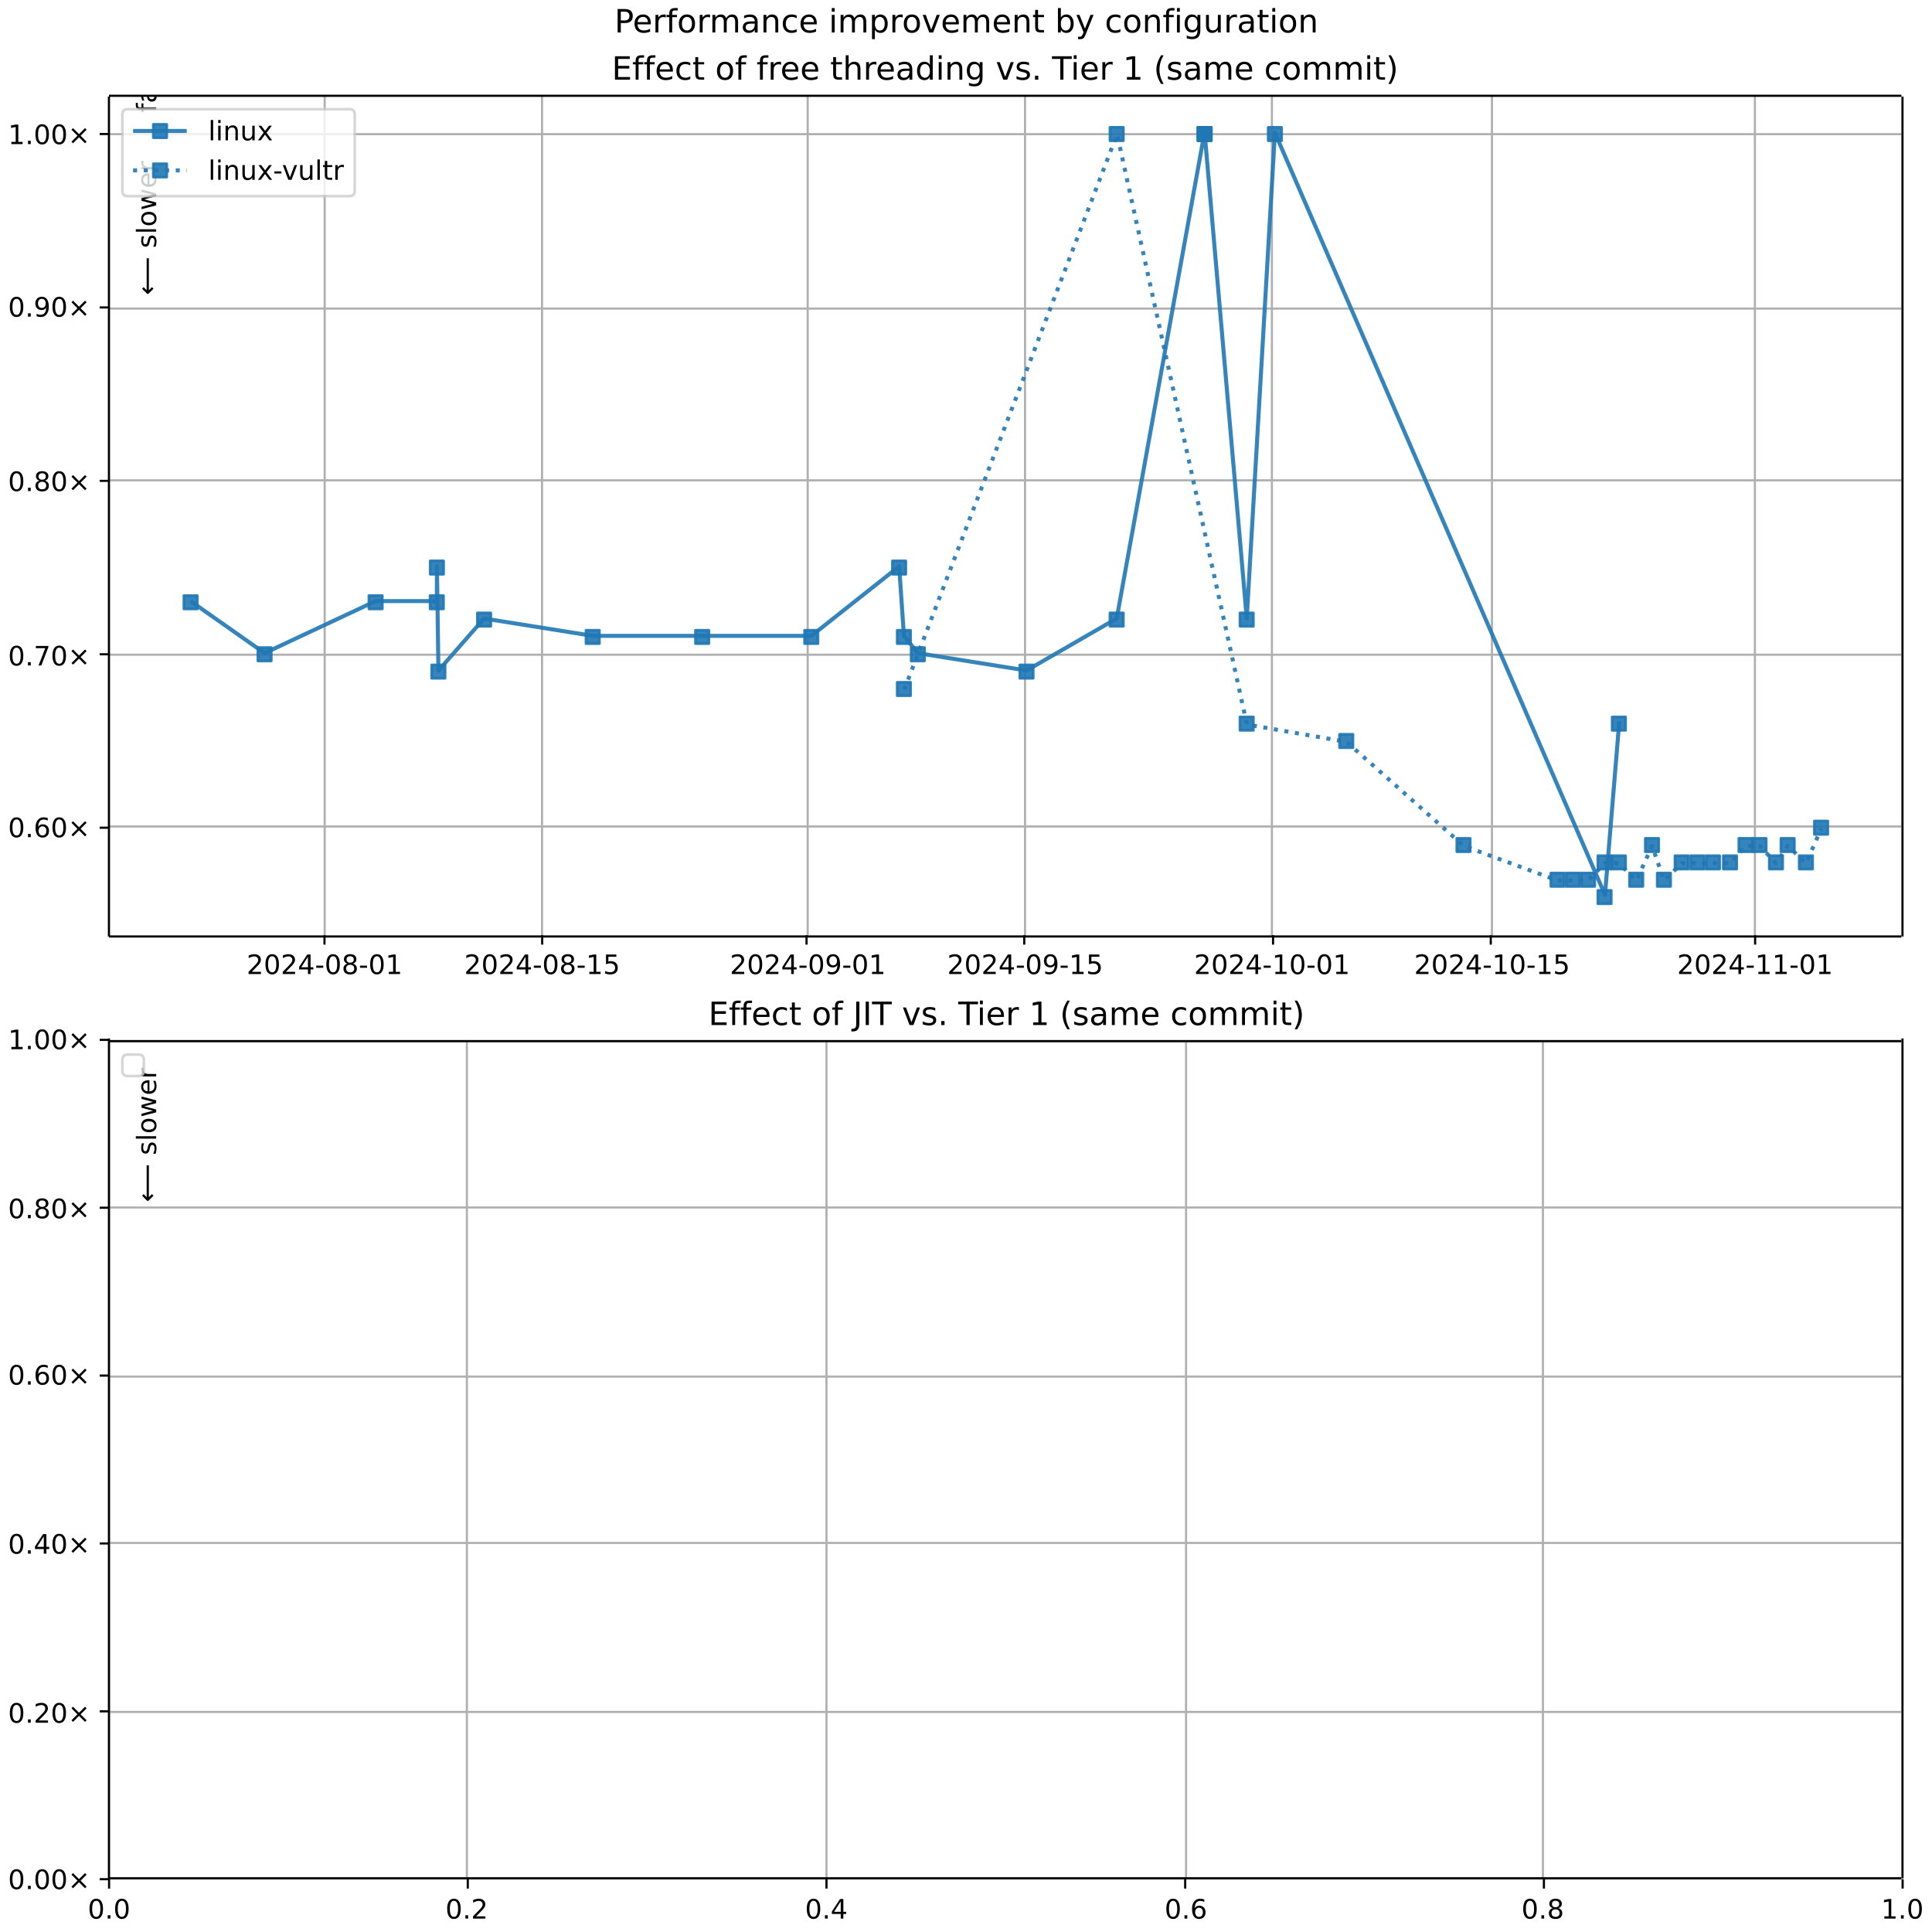
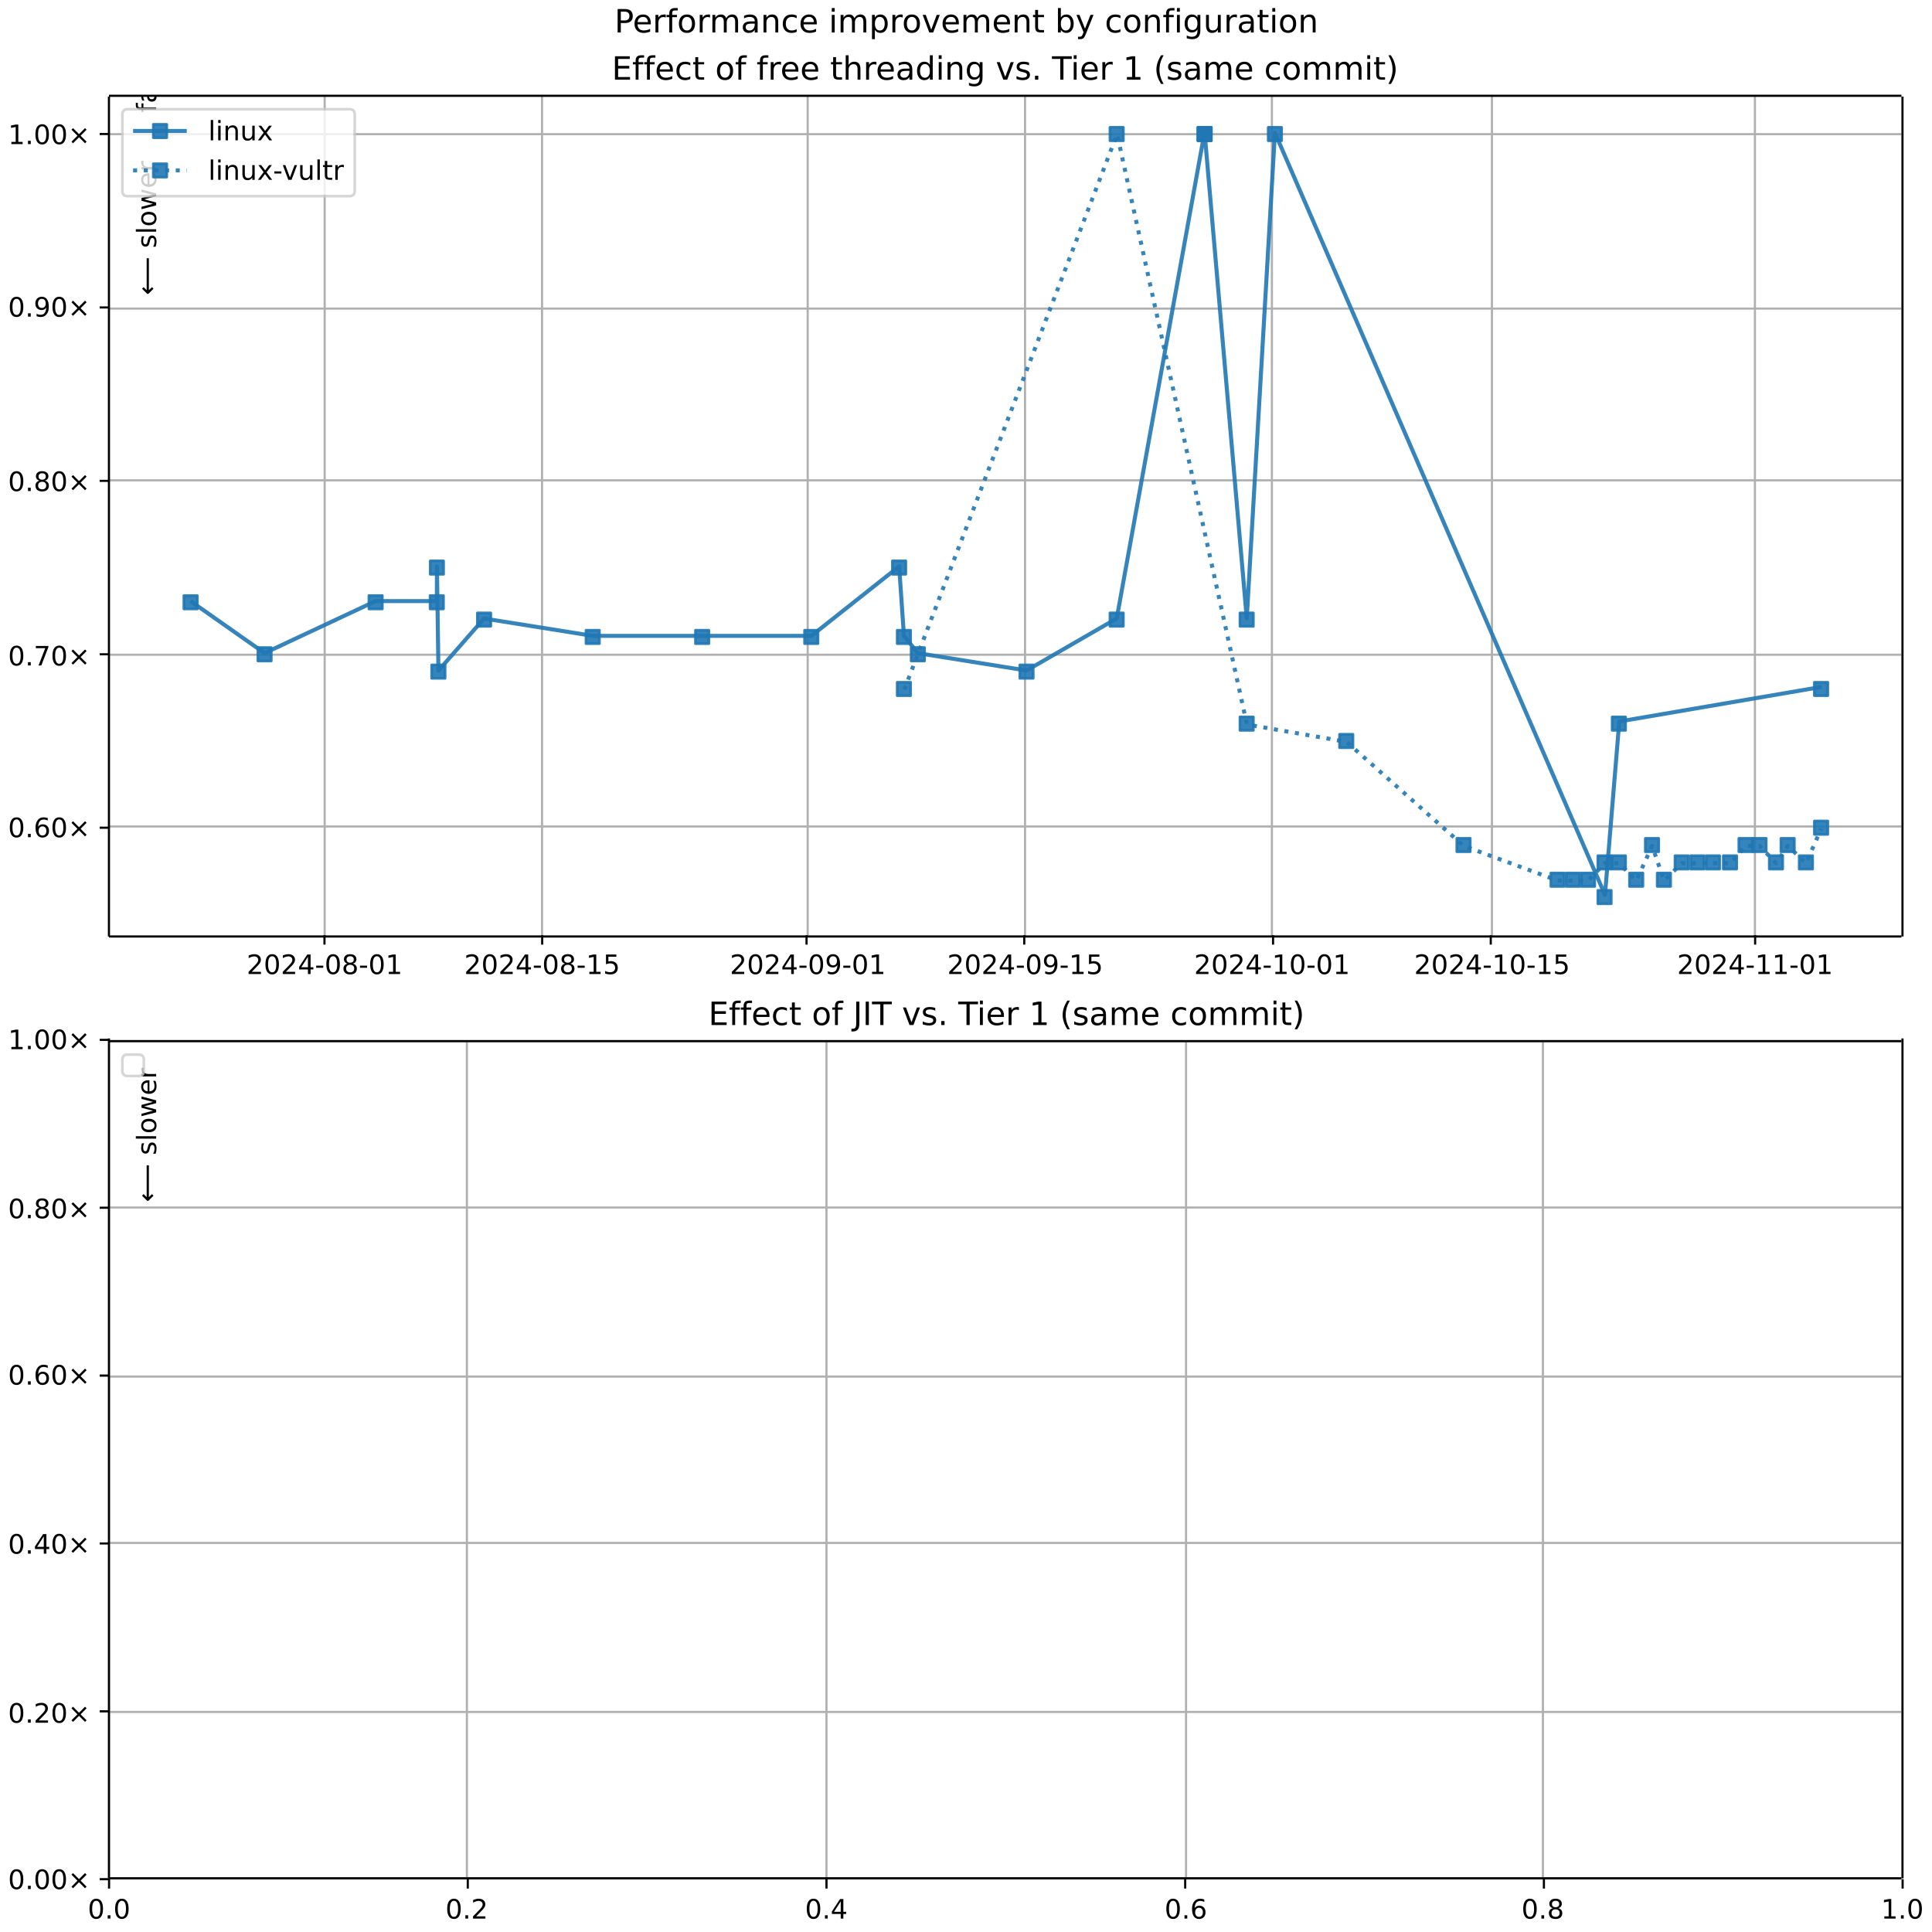
<svg xmlns="http://www.w3.org/2000/svg" xmlns:xlink="http://www.w3.org/1999/xlink" width="720pt" height="720pt" version="1.1" viewBox="0 0 720 720">
  <defs>
    <style type="text/css">*{stroke-linejoin: round; stroke-linecap: butt}</style>
  </defs>
  <path d="m0 720h720v-720h-720z" fill="#fff" />
  <path d="m40.6 349h668v-313h-668z" fill="#fff" />
  <path d="m121 349v-313" clip-path="url(#d)" fill="none" stroke="#b0b0b0" stroke-linecap="square" stroke-width=".8" />
  <defs>
    <path id="j" d="m0 0v3.5" stroke="#000" stroke-width=".8" />
  </defs>
  <use x="120.923" y="348.529" stroke="#000000" stroke-width=".8" xlink:href="#j" />
  <g transform="translate(91.9 363) scale(.1 -.1)">
    <defs>
      <path id="f" transform="scale(.0156)" d="m1228 531h2203v-531h-2962v531q359 372 979 998 621 627 780 809 303 340 423 576 121 236 121 464 0 372-261 606-261 235-680 235-297 0-627-103-329-103-704-313v638q381 153 712 231 332 78 607 78 725 0 1156-363 431-362 431-968 0-288-108-546-107-257-392-607-78-91-497-524-418-433-1181-1211z" />
-       <path id="a" transform="scale(.0156)" d="m2034 4250q-487 0-733-480-245-479-245-1442 0-959 245-1439 246-480 733-480 491 0 736 480 246 480 246 1439 0 963-246 1442-245 480-736 480zm0 500q785 0 1199-621 414-620 414-1801 0-1178-414-1799-414-620-1199-620-784 0-1198 620-414 621-414 1799 0 1181 414 1801 414 621 1198 621z" />
+       <path id="b" transform="scale(.0156)" d="m2034 4250q-487 0-733-480-245-479-245-1442 0-959 245-1439 246-480 733-480 491 0 736 480 246 480 246 1439 0 963-246 1442-245 480-736 480zm0 500q785 0 1199-621 414-620 414-1801 0-1178-414-1799-414-620-1199-620-784 0-1198 620-414 621-414 1799 0 1181 414 1801 414 621 1198 621z" />
      <path id="s" transform="scale(.0156)" d="m2419 4116-1594-2491h1594v2491zm-166 550h794v-3041h666v-525h-666v-1100h-628v1100h-2106v609l1940 2957z" />
      <path id="h" transform="scale(.0156)" d="m313 2009h1684v-512h-1684v512z" />
      <path id="y" transform="scale(.0156)" d="m2034 2216q-450 0-708-241-257-241-257-662 0-422 257-663 258-241 708-241t709 242q260 243 260 662 0 421-258 662-257 241-711 241zm-631 268q-406 100-633 378-226 279-226 679 0 559 398 884 399 325 1092 325 697 0 1094-325t397-884q0-400-227-679-226-278-629-378 456-106 710-416 255-309 255-755 0-679-414-1042-414-362-1186-362-771 0-1186 362-414 363-414 1042 0 446 256 755 257 310 713 416zm-231 997q0-362 226-565 227-203 636-203 407 0 636 203 230 203 230 565 0 363-230 566-229 203-636 203-409 0-636-203-226-203-226-566z" />
      <path id="g" transform="scale(.0156)" d="m794 531h1031v3560l-1122-225v575l1116 225h631v-4135h1031v-531h-2687v531z" />
    </defs>
    <use xlink:href="#f" />
-     <use x="63.623" xlink:href="#a" />
-     <use x="127.246" xlink:href="#f" />
-     <use x="190.869" xlink:href="#s" />
-     <use x="254.492" xlink:href="#h" />
-     <use x="290.576" xlink:href="#a" />
+     <use x="63.623" xlink:href="#b" />
+     <use x="127.246" xlink:href="#f" />
+     <use x="190.869" xlink:href="#s" />
+     <use x="254.492" xlink:href="#h" />
+     <use x="290.576" xlink:href="#b" />
    <use x="354.199" xlink:href="#y" />
    <use x="417.822" xlink:href="#h" />
-     <use x="453.906" xlink:href="#a" />
+     <use x="453.906" xlink:href="#b" />
    <use x="517.529" xlink:href="#g" />
  </g>
  <path d="m202 349v-313" clip-path="url(#d)" fill="none" stroke="#b0b0b0" stroke-linecap="square" stroke-width=".8" />
  <use x="202.056" y="348.529" stroke="#000000" stroke-width=".8" xlink:href="#j" />
  <g transform="translate(173 363) scale(.1 -.1)">
    <defs>
      <path id="ae" transform="scale(.0156)" d="m691 4666h2478v-532h-1900v-1143q137 47 274 70 138 23 276 23 781 0 1237-428 457-428 457-1159 0-753-469-1171-469-417-1322-417-294 0-599 50-304 50-629 150v635q281-153 581-228t634-75q541 0 856 284 316 284 316 772 0 487-316 771-315 285-856 285-253 0-505-56-251-56-513-175v2344z" />
    </defs>
    <use xlink:href="#f" />
-     <use x="63.623" xlink:href="#a" />
-     <use x="127.246" xlink:href="#f" />
-     <use x="190.869" xlink:href="#s" />
-     <use x="254.492" xlink:href="#h" />
-     <use x="290.576" xlink:href="#a" />
+     <use x="63.623" xlink:href="#b" />
+     <use x="127.246" xlink:href="#f" />
+     <use x="190.869" xlink:href="#s" />
+     <use x="254.492" xlink:href="#h" />
+     <use x="290.576" xlink:href="#b" />
    <use x="354.199" xlink:href="#y" />
    <use x="417.822" xlink:href="#h" />
    <use x="453.906" xlink:href="#g" />
    <use x="517.529" xlink:href="#ae" />
  </g>
  <path d="m301 349v-313" clip-path="url(#d)" fill="none" stroke="#b0b0b0" stroke-linecap="square" stroke-width=".8" />
  <use x="300.575" y="348.529" stroke="#000000" stroke-width=".8" xlink:href="#j" />
  <g transform="translate(272 363) scale(.1 -.1)">
    <defs>
      <path id="ac" transform="scale(.0156)" d="m703 97v575q238-113 481-172 244-59 479-59 625 0 954 420 330 420 377 1277-181-269-460-413-278-144-615-144-700 0-1108 423-408 424-408 1159 0 718 425 1152 425 435 1131 435 810 0 1236-621 427-620 427-1801 0-1103-524-1761-523-658-1407-658-238 0-482 47-243 47-506 141zm1256 1978q425 0 673 290 249 291 249 798 0 503-249 795-248 292-673 292t-673-292-248-795q0-507 248-798 248-290 673-290z" />
    </defs>
    <use xlink:href="#f" />
-     <use x="63.623" xlink:href="#a" />
-     <use x="127.246" xlink:href="#f" />
-     <use x="190.869" xlink:href="#s" />
-     <use x="254.492" xlink:href="#h" />
-     <use x="290.576" xlink:href="#a" />
+     <use x="63.623" xlink:href="#b" />
+     <use x="127.246" xlink:href="#f" />
+     <use x="190.869" xlink:href="#s" />
+     <use x="254.492" xlink:href="#h" />
+     <use x="290.576" xlink:href="#b" />
    <use x="354.199" xlink:href="#ac" />
    <use x="417.822" xlink:href="#h" />
-     <use x="453.906" xlink:href="#a" />
+     <use x="453.906" xlink:href="#b" />
    <use x="517.529" xlink:href="#g" />
  </g>
  <path d="m382 349v-313" clip-path="url(#d)" fill="none" stroke="#b0b0b0" stroke-linecap="square" stroke-width=".8" />
  <use x="381.708" y="348.529" stroke="#000000" stroke-width=".8" xlink:href="#j" />
  <g transform="translate(353 363) scale(.1 -.1)">
    <use xlink:href="#f" />
-     <use x="63.623" xlink:href="#a" />
-     <use x="127.246" xlink:href="#f" />
-     <use x="190.869" xlink:href="#s" />
-     <use x="254.492" xlink:href="#h" />
-     <use x="290.576" xlink:href="#a" />
+     <use x="63.623" xlink:href="#b" />
+     <use x="127.246" xlink:href="#f" />
+     <use x="190.869" xlink:href="#s" />
+     <use x="254.492" xlink:href="#h" />
+     <use x="290.576" xlink:href="#b" />
    <use x="354.199" xlink:href="#ac" />
    <use x="417.822" xlink:href="#h" />
    <use x="453.906" xlink:href="#g" />
    <use x="517.529" xlink:href="#ae" />
  </g>
  <path d="m474 349v-313" clip-path="url(#d)" fill="none" stroke="#b0b0b0" stroke-linecap="square" stroke-width=".8" />
  <use x="474.432" y="348.529" stroke="#000000" stroke-width=".8" xlink:href="#j" />
  <g transform="translate(445 363) scale(.1 -.1)">
    <use xlink:href="#f" />
-     <use x="63.623" xlink:href="#a" />
+     <use x="63.623" xlink:href="#b" />
    <use x="127.246" xlink:href="#f" />
    <use x="190.869" xlink:href="#s" />
    <use x="254.492" xlink:href="#h" />
    <use x="290.576" xlink:href="#g" />
-     <use x="354.199" xlink:href="#a" />
-     <use x="417.822" xlink:href="#h" />
-     <use x="453.906" xlink:href="#a" />
+     <use x="354.199" xlink:href="#b" />
+     <use x="417.822" xlink:href="#h" />
+     <use x="453.906" xlink:href="#b" />
    <use x="517.529" xlink:href="#g" />
  </g>
  <path d="m556 349v-313" clip-path="url(#d)" fill="none" stroke="#b0b0b0" stroke-linecap="square" stroke-width=".8" />
  <use x="555.565" y="348.529" stroke="#000000" stroke-width=".8" xlink:href="#j" />
  <g transform="translate(527 363) scale(.1 -.1)">
    <use xlink:href="#f" />
-     <use x="63.623" xlink:href="#a" />
+     <use x="63.623" xlink:href="#b" />
    <use x="127.246" xlink:href="#f" />
    <use x="190.869" xlink:href="#s" />
    <use x="254.492" xlink:href="#h" />
    <use x="290.576" xlink:href="#g" />
-     <use x="354.199" xlink:href="#a" />
+     <use x="354.199" xlink:href="#b" />
    <use x="417.822" xlink:href="#h" />
    <use x="453.906" xlink:href="#g" />
    <use x="517.529" xlink:href="#ae" />
  </g>
  <path d="m654 349v-313" clip-path="url(#d)" fill="none" stroke="#b0b0b0" stroke-linecap="square" stroke-width=".8" />
  <use x="654.084" y="348.529" stroke="#000000" stroke-width=".8" xlink:href="#j" />
  <g transform="translate(625 363) scale(.1 -.1)">
    <use xlink:href="#f" />
-     <use x="63.623" xlink:href="#a" />
+     <use x="63.623" xlink:href="#b" />
    <use x="127.246" xlink:href="#f" />
    <use x="190.869" xlink:href="#s" />
    <use x="254.492" xlink:href="#h" />
    <use x="290.576" xlink:href="#g" />
    <use x="354.199" xlink:href="#g" />
    <use x="417.822" xlink:href="#h" />
-     <use x="453.906" xlink:href="#a" />
+     <use x="453.906" xlink:href="#b" />
    <use x="517.529" xlink:href="#g" />
  </g>
  <path d="m40.6 308h668" clip-path="url(#d)" fill="none" stroke="#b0b0b0" stroke-linecap="square" stroke-width=".8" />
  <defs>
    <path id="l" d="m0 0h-3.5" stroke="#000" stroke-width=".8" />
  </defs>
  <use x="40.646" y="308.46" stroke="#000000" stroke-width=".8" xlink:href="#l" />
  <g transform="translate(3 312) scale(.1 -.1)">
    <defs>
      <path id="c" transform="scale(.0156)" d="m684 794h660v-794h-660v794z" />
      <path id="ad" transform="scale(.0156)" d="m2113 2584q-425 0-674-291-248-290-248-796 0-503 248-796 249-292 674-292t673 292q248 293 248 796 0 506-248 796-248 291-673 291zm1253 1979v-575q-238 112-480 171-242 60-480 60-625 0-955-422-329-422-376-1275 184 272 462 417 279 145 613 145 703 0 1111-427 408-426 408-1160 0-719-425-1154-425-434-1131-434-810 0-1238 620-428 621-428 1799 0 1106 525 1764t1409 658q238 0 480-47t505-140z" />
      <path id="m" transform="scale(.0156)" d="m4488 3438-1429-1435 1429-1428-372-378-1435 1434-1434-1434-369 378 1425 1428-1425 1435 369 378 1434-1435 1435 1435 372-378z" />
    </defs>
-     <use xlink:href="#a" />
+     <use xlink:href="#b" />
    <use x="63.623" xlink:href="#c" />
    <use x="95.41" xlink:href="#ad" />
-     <use x="159.033" xlink:href="#a" />
+     <use x="159.033" xlink:href="#b" />
    <use x="222.656" xlink:href="#m" />
  </g>
  <path d="m40.6 244h668" clip-path="url(#d)" fill="none" stroke="#b0b0b0" stroke-linecap="square" stroke-width=".8" />
  <use x="40.646" y="243.833" stroke="#000000" stroke-width=".8" xlink:href="#l" />
  <g transform="translate(3 248) scale(.1 -.1)">
    <defs>
      <path id="av" transform="scale(.0156)" d="m525 4666h3e3v-269l-1694-4397h-659l1594 4134h-2241v532z" />
    </defs>
-     <use xlink:href="#a" />
+     <use xlink:href="#b" />
    <use x="63.623" xlink:href="#c" />
    <use x="95.41" xlink:href="#av" />
-     <use x="159.033" xlink:href="#a" />
+     <use x="159.033" xlink:href="#b" />
    <use x="222.656" xlink:href="#m" />
  </g>
  <path d="m40.6 179h668" clip-path="url(#d)" fill="none" stroke="#b0b0b0" stroke-linecap="square" stroke-width=".8" />
  <use x="40.646" y="179.205" stroke="#000000" stroke-width=".8" xlink:href="#l" />
  <g transform="translate(3 183) scale(.1 -.1)">
-     <use xlink:href="#a" />
+     <use xlink:href="#b" />
    <use x="63.623" xlink:href="#c" />
    <use x="95.41" xlink:href="#y" />
-     <use x="159.033" xlink:href="#a" />
+     <use x="159.033" xlink:href="#b" />
    <use x="222.656" xlink:href="#m" />
  </g>
  <path d="m40.6 115h668" clip-path="url(#d)" fill="none" stroke="#b0b0b0" stroke-linecap="square" stroke-width=".8" />
  <use x="40.646" y="114.578" stroke="#000000" stroke-width=".8" xlink:href="#l" />
  <g transform="translate(3 118) scale(.1 -.1)">
-     <use xlink:href="#a" />
+     <use xlink:href="#b" />
    <use x="63.623" xlink:href="#c" />
    <use x="95.41" xlink:href="#ac" />
-     <use x="159.033" xlink:href="#a" />
+     <use x="159.033" xlink:href="#b" />
    <use x="222.656" xlink:href="#m" />
  </g>
  <path d="m40.6 50h668" clip-path="url(#d)" fill="none" stroke="#b0b0b0" stroke-linecap="square" stroke-width=".8" />
  <use x="40.646" y="49.951" stroke="#000000" stroke-width=".8" xlink:href="#l" />
  <g transform="translate(3 53.7) scale(.1 -.1)">
    <use xlink:href="#g" />
    <use x="63.623" xlink:href="#c" />
-     <use x="95.41" xlink:href="#a" />
-     <use x="159.033" xlink:href="#a" />
-     <use x="222.656" xlink:href="#m" />
-   </g>
-   <path d="m71 224 27.6 19.4 41.4-19.4h22.8l0.037-12.9 0.552 38.8 17-19.4 40.5 6.46h40.8 40.7l32.7-25.9 1.78 25.9 5.2 6.46 40.5 6.46 33.6-19.4 32.7-181h0.061l15.7 181 10.5-181 123 284 5.33-64.6" clip-path="url(#d)" fill="none" stroke="#1f77b4" stroke-linecap="square" stroke-opacity=".9" stroke-width="1.5" />
+     <use x="95.41" xlink:href="#b" />
+     <use x="159.033" xlink:href="#b" />
+     <use x="222.656" xlink:href="#m" />
+   </g>
+   <path d="m71 224 27.6 19.4 41.4-19.4h22.8l0.037-12.9 0.552 38.8 17-19.4 40.5 6.46h40.8 40.7l32.7-25.9 1.78 25.9 5.2 6.46 40.5 6.46 33.6-19.4 32.7-181h0.061l15.7 181 10.5-181 123 284 5.33-64.6 75.4-12.9" clip-path="url(#d)" fill="none" stroke="#1f77b4" stroke-linecap="square" stroke-opacity=".9" stroke-width="1.5" />
  <defs>
-     <path id="b" d="m-2.5 2.5h5v-5h-5z" stroke="#1f77b4" stroke-opacity=".9" />
+     <path id="a" d="m-2.5 2.5h5v-5h-5z" stroke="#1f77b4" stroke-opacity=".9" />
  </defs>
  <g clip-path="url(#d)" fill="#1f77b4" fill-opacity=".9" stroke="#1f77b4" stroke-opacity=".9">
-     <use x="71.027" y="224.444" xlink:href="#b" />
-     <use x="98.601" y="243.833" xlink:href="#b" />
-     <use x="139.982" y="224.444" xlink:href="#b" />
-     <use x="162.781" y="224.444" xlink:href="#b" />
-     <use x="162.818" y="211.519" xlink:href="#b" />
-     <use x="163.37" y="250.295" xlink:href="#b" />
-     <use x="180.409" y="230.907" xlink:href="#b" />
-     <use x="220.883" y="237.37" xlink:href="#b" />
-     <use x="261.676" y="237.37" xlink:href="#b" />
-     <use x="302.334" y="237.37" xlink:href="#b" />
-     <use x="335.073" y="211.519" xlink:href="#b" />
-     <use x="336.857" y="237.37" xlink:href="#b" />
-     <use x="342.055" y="243.833" xlink:href="#b" />
-     <use x="382.553" y="250.295" xlink:href="#b" />
-     <use x="416.149" y="230.907" xlink:href="#b" />
-     <use x="448.882" y="49.951" xlink:href="#b" />
-     <use x="448.942" y="49.951" xlink:href="#b" />
-     <use x="464.595" y="230.907" xlink:href="#b" />
-     <use x="475.119" y="49.951" xlink:href="#b" />
-     <use x="597.973" y="334.311" xlink:href="#b" />
-     <use x="603.305" y="269.684" xlink:href="#b" />
+     <use x="71.027" y="224.444" xlink:href="#a" />
+     <use x="98.601" y="243.833" xlink:href="#a" />
+     <use x="139.982" y="224.444" xlink:href="#a" />
+     <use x="162.781" y="224.444" xlink:href="#a" />
+     <use x="162.818" y="211.519" xlink:href="#a" />
+     <use x="163.37" y="250.295" xlink:href="#a" />
+     <use x="180.409" y="230.907" xlink:href="#a" />
+     <use x="220.883" y="237.37" xlink:href="#a" />
+     <use x="261.676" y="237.37" xlink:href="#a" />
+     <use x="302.334" y="237.37" xlink:href="#a" />
+     <use x="335.073" y="211.519" xlink:href="#a" />
+     <use x="336.857" y="237.37" xlink:href="#a" />
+     <use x="342.055" y="243.833" xlink:href="#a" />
+     <use x="382.553" y="250.295" xlink:href="#a" />
+     <use x="416.149" y="230.907" xlink:href="#a" />
+     <use x="448.882" y="49.951" xlink:href="#a" />
+     <use x="448.942" y="49.951" xlink:href="#a" />
+     <use x="464.595" y="230.907" xlink:href="#a" />
+     <use x="475.119" y="49.951" xlink:href="#a" />
+     <use x="597.973" y="334.311" xlink:href="#a" />
+     <use x="603.305" y="269.684" xlink:href="#a" />
+     <use x="678.666" y="256.758" xlink:href="#a" />
  </g>
  <g stroke="#1f77b4" stroke-opacity=".9">
    <path d="m337 257 79.3-207 48.4 220 37.1 6.46 43.7 38.8 35 12.9h5.72 5.64l6.16-6.46h5.33l6.46 6.46 5.89-12.9 4.44 12.9 6.62-6.46h5.86 5.79 6.36l5.79-6.46h5.2l6.14 6.46 4.35-6.46 6.81 6.46 5.66-12.9" clip-path="url(#d)" fill="none" stroke-dasharray="1.5,2.475" stroke-width="1.5" />
    <g clip-path="url(#d)" fill="#1f77b4" fill-opacity=".9">
-       <use x="336.857" y="256.758" xlink:href="#b" />
-       <use x="416.149" y="49.951" xlink:href="#b" />
-       <use x="464.595" y="269.684" xlink:href="#b" />
-       <use x="501.705" y="276.146" xlink:href="#b" />
-       <use x="545.413" y="314.923" xlink:href="#b" />
-       <use x="580.457" y="327.848" xlink:href="#b" />
-       <use x="586.179" y="327.848" xlink:href="#b" />
-       <use x="591.818" y="327.848" xlink:href="#b" />
-       <use x="597.973" y="321.386" xlink:href="#b" />
-       <use x="603.305" y="321.386" xlink:href="#b" />
-       <use x="609.766" y="327.848" xlink:href="#b" />
-       <use x="615.656" y="314.923" xlink:href="#b" />
-       <use x="620.098" y="327.848" xlink:href="#b" />
-       <use x="626.72" y="321.386" xlink:href="#b" />
-       <use x="632.577" y="321.386" xlink:href="#b" />
-       <use x="638.362" y="321.386" xlink:href="#b" />
-       <use x="644.72" y="321.386" xlink:href="#b" />
-       <use x="650.513" y="314.923" xlink:href="#b" />
-       <use x="655.712" y="314.923" xlink:href="#b" />
-       <use x="661.855" y="321.386" xlink:href="#b" />
-       <use x="666.203" y="314.923" xlink:href="#b" />
-       <use x="673.011" y="321.386" xlink:href="#b" />
-       <use x="678.666" y="308.46" xlink:href="#b" />
+       <use x="336.857" y="256.758" xlink:href="#a" />
+       <use x="416.149" y="49.951" xlink:href="#a" />
+       <use x="464.595" y="269.684" xlink:href="#a" />
+       <use x="501.705" y="276.146" xlink:href="#a" />
+       <use x="545.413" y="314.923" xlink:href="#a" />
+       <use x="580.457" y="327.848" xlink:href="#a" />
+       <use x="586.179" y="327.848" xlink:href="#a" />
+       <use x="591.818" y="327.848" xlink:href="#a" />
+       <use x="597.973" y="321.386" xlink:href="#a" />
+       <use x="603.305" y="321.386" xlink:href="#a" />
+       <use x="609.766" y="327.848" xlink:href="#a" />
+       <use x="615.656" y="314.923" xlink:href="#a" />
+       <use x="620.098" y="327.848" xlink:href="#a" />
+       <use x="626.72" y="321.386" xlink:href="#a" />
+       <use x="632.577" y="321.386" xlink:href="#a" />
+       <use x="638.362" y="321.386" xlink:href="#a" />
+       <use x="644.72" y="321.386" xlink:href="#a" />
+       <use x="650.513" y="314.923" xlink:href="#a" />
+       <use x="655.712" y="314.923" xlink:href="#a" />
+       <use x="661.855" y="321.386" xlink:href="#a" />
+       <use x="666.203" y="314.923" xlink:href="#a" />
+       <use x="673.011" y="321.386" xlink:href="#a" />
+       <use x="678.666" y="308.46" xlink:href="#a" />
    </g>
  </g>
  <path d="m40.6 349v-313" fill="none" stroke="#000" stroke-linecap="square" stroke-width=".8" />
  <path d="m709 349v-313" fill="none" stroke="#000" stroke-linecap="square" stroke-width=".8" />
  <path d="m40.6 349h668" fill="none" stroke="#000" stroke-linecap="square" stroke-width=".8" />
  <path d="m40.6 35.7h668" fill="none" stroke="#000" stroke-linecap="square" stroke-width=".8" />
  <g clip-path="url(#d)">
    <g transform="translate(58.2 42) rotate(-90) scale(.1 -.1)">
      <defs>
        <path id="n" transform="scale(.0156)" d="m2375 4863v-479h-550q-309 0-430-125-120-125-120-450v-309h947v-447h-947v-3053h-578v3053h-550v447h550v244q0 584 272 851 272 268 862 268h544z" />
        <path id="v" transform="scale(.0156)" d="m2194 1759q-697 0-966-159t-269-544q0-306 202-486 202-179 548-179 479 0 768 339t289 901v128h-572zm1147 238v-2e3h-575v531q-197-318-491-470t-719-152q-537 0-855 302-317 302-317 808 0 590 395 890 396 300 1180 300h807v57q0 397-261 614t-733 217q-300 0-585-72-284-72-546-216v532q315 122 612 182 297 61 578 61 760 0 1135-394 375-393 375-1193z" />
        <path id="t" transform="scale(.0156)" d="m2834 3397v-544q-243 125-506 187-262 63-544 63-428 0-642-131t-214-394q0-200 153-314t616-217l197-44q612-131 870-370t258-667q0-488-386-773-386-284-1061-284-281 0-586 55t-642 164v594q319-166 628-249 309-82 613-82 406 0 624 139 219 139 219 392 0 234-158 359-157 125-692 241l-200 47q-534 112-772 345-237 233-237 639 0 494 350 762 350 269 994 269 318 0 599-47 282-46 519-140z" />
        <path id="o" transform="scale(.0156)" d="m1172 4494v-994h1184v-447h-1184v-1900q0-428 117-550t477-122h590v-481h-590q-666 0-919 248-253 249-253 905v1900h-422v447h422v994h578z" />
        <path id="e" transform="scale(.0156)" d="m3597 1894v-281h-2644q38-594 358-905t892-311q331 0 642 81t618 244v-544q-310-131-635-200t-659-69q-838 0-1327 487-489 488-489 1320 0 859 464 1363 464 505 1252 505 706 0 1117-455 411-454 411-1235zm-575 169q-6 471-264 752-258 282-683 282-481 0-770-272t-333-766l2050 4z" />
        <path id="k" transform="scale(.0156)" d="m2631 2963q-97 56-211 82-114 27-251 27-488 0-749-317t-261-911v-1844h-578v3500h578v-544q182 319 472 473 291 155 707 155 59 0 131-8 72-7 159-23l3-590z" />
        <path id="al" transform="scale(.0156)" d="m8863 2147v-281l-1229-1228-375 375 729 728h-7622v531h7622l-729 728 375 375 1229-1228z" />
      </defs>
      <use xlink:href="#n" />
      <use x="35.205" xlink:href="#v" />
      <use x="96.484" xlink:href="#t" />
      <use x="148.584" xlink:href="#o" />
      <use x="187.793" xlink:href="#e" />
      <use x="249.316" xlink:href="#k" />
      <use x="290.43" xlink:href="#DejaVuSans-20" />
      <use x="322.217" xlink:href="#al" />
    </g>
  </g>
  <g clip-path="url(#d)">
    <g transform="translate(58.2 110) rotate(-90) scale(.1 -.1)">
      <defs>
        <path id="am" transform="scale(.0156)" d="m313 1866v281l1228 1228 375-375-728-728h7621v-531h-7621l728-728-375-375-1228 1228z" />
        <path id="x" transform="scale(.0156)" d="m603 4863h575v-4863h-575v4863z" />
        <path id="p" transform="scale(.0156)" d="m1959 3097q-462 0-731-361t-269-989 267-989q268-361 733-361 460 0 728 362 269 363 269 988 0 622-269 986-268 364-728 364zm0 487q750 0 1178-488 429-487 429-1349 0-859-429-1349-428-489-1178-489-753 0-1180 489-426 490-426 1349 0 862 426 1349 427 488 1180 488z" />
        <path id="ag" transform="scale(.0156)" d="m269 3500h575l719-2731 715 2731h678l719-2731 716 2731h575l-916-3500h-678l-753 2869-756-2869h-679l-915 3500z" />
      </defs>
      <use xlink:href="#am" />
      <use x="143.359" xlink:href="#DejaVuSans-20" />
      <use x="175.146" xlink:href="#t" />
      <use x="227.246" xlink:href="#x" />
      <use x="255.029" xlink:href="#p" />
      <use x="316.211" xlink:href="#ag" />
      <use x="397.998" xlink:href="#e" />
      <use x="459.521" xlink:href="#k" />
    </g>
  </g>
  <g transform="translate(228 29.7) scale(.12 -.12)">
    <defs>
      <path id="ai" transform="scale(.0156)" d="m628 4666h2950v-532h-2319v-1381h2222v-531h-2222v-1691h2375v-531h-3006v4666z" />
      <path id="w" transform="scale(.0156)" d="m3122 3366v-538q-244 135-489 202t-495 67q-560 0-870-355-309-354-309-995t309-996q310-354 870-354 250 0 495 67t489 202v-532q-241-112-499-168-257-57-548-57-791 0-1257 497-465 497-465 1341 0 856 470 1346 471 491 1290 491 265 0 518-55 253-54 491-163z" />
      <path id="ap" transform="scale(.0156)" d="m3513 2113v-2113h-575v2094q0 497-194 743-194 247-581 247-466 0-735-297-269-296-269-809v-1978h-578v4863h578v-1907q207 316 486 472 280 156 646 156 603 0 912-373 310-373 310-1098z" />
      <path id="aq" transform="scale(.0156)" d="m2906 2969v1894h575v-4863h-575v525q-181-312-458-464-276-152-664-152-634 0-1033 506-398 507-398 1332t398 1331q399 506 1033 506 388 0 664-152 277-151 458-463zm-1959-1222q0-634 261-995t717-361 718 361q263 361 263 995t-263 995q-262 361-718 361t-717-361-261-995z" />
      <path id="q" transform="scale(.0156)" d="m603 3500h575v-3500h-575v3500zm0 1363h575v-729h-575v729z" />
      <path id="u" transform="scale(.0156)" d="m3513 2113v-2113h-575v2094q0 497-194 743-194 247-581 247-466 0-735-297-269-296-269-809v-1978h-578v3500h578v-544q207 316 486 472 280 156 646 156 603 0 912-373 310-373 310-1098z" />
      <path id="ah" transform="scale(.0156)" d="m2906 1791q0 625-258 968-257 344-723 344-462 0-720-344-258-343-258-968 0-622 258-966t720-344q466 0 723 344 258 344 258 966zm575-1357q0-893-397-1329-396-436-1215-436-303 0-572 45t-522 139v559q253-137 500-202 247-66 503-66 566 0 847 295t281 892v285q-178-310-456-463t-666-153q-643 0-1037 490-394 491-394 1301 0 812 394 1302 394 491 1037 491 388 0 666-153t456-462v531h575v-3066z" />
      <path id="z" transform="scale(.0156)" d="m191 3500h609l1094-2937 1094 2937h609l-1313-3500h-781l-1312 3500z" />
      <path id="ab" transform="scale(.0156)" d="m-19 4666h3947v-532h-1656v-4134h-634v4134h-1657v532z" />
      <path id="ak" transform="scale(.0156)" d="m1984 4856q-418-718-622-1422-203-703-203-1425 0-721 205-1429t620-1424h-500q-468 735-701 1444t-233 1409q0 697 231 1403 232 707 703 1444h500z" />
      <path id="r" transform="scale(.0156)" d="m3328 2828q216 388 516 572t706 184q547 0 844-383 297-382 297-1088v-2113h-578v2094q0 503-179 746-178 244-543 244-447 0-707-297-259-296-259-809v-1978h-578v2094q0 506-178 748t-550 242q-441 0-701-298-259-298-259-808v-1978h-578v3500h578v-544q197 322 472 475t653 153q382 0 649-194 267-193 395-562z" />
      <path id="aj" transform="scale(.0156)" d="m513 4856h500q468-737 701-1444 233-706 233-1403 0-700-233-1409t-701-1444h-500q415 716 620 1424t205 1429q0 722-205 1425-205 704-620 1422z" />
    </defs>
    <use xlink:href="#ai" />
    <use x="63.184" xlink:href="#n" />
    <use x="98.389" xlink:href="#n" />
    <use x="133.594" xlink:href="#e" />
    <use x="195.117" xlink:href="#w" />
    <use x="250.098" xlink:href="#o" />
    <use x="289.307" xlink:href="#DejaVuSans-20" />
    <use x="321.094" xlink:href="#p" />
    <use x="382.275" xlink:href="#n" />
    <use x="417.48" xlink:href="#DejaVuSans-20" />
    <use x="449.268" xlink:href="#n" />
    <use x="484.473" xlink:href="#k" />
    <use x="523.336" xlink:href="#e" />
    <use x="584.859" xlink:href="#e" />
    <use x="646.383" xlink:href="#DejaVuSans-20" />
    <use x="678.17" xlink:href="#o" />
    <use x="717.379" xlink:href="#ap" />
    <use x="780.758" xlink:href="#k" />
    <use x="819.621" xlink:href="#e" />
    <use x="881.145" xlink:href="#v" />
    <use x="942.424" xlink:href="#aq" />
    <use x="1005.9" xlink:href="#q" />
    <use x="1033.684" xlink:href="#u" />
    <use x="1097.062" xlink:href="#ah" />
    <use x="1160.539" xlink:href="#DejaVuSans-20" />
    <use x="1192.326" xlink:href="#z" />
    <use x="1251.506" xlink:href="#t" />
    <use x="1303.605" xlink:href="#c" />
    <use x="1335.393" xlink:href="#DejaVuSans-20" />
    <use x="1367.18" xlink:href="#ab" />
    <use x="1425.139" xlink:href="#q" />
    <use x="1452.922" xlink:href="#e" />
    <use x="1514.445" xlink:href="#k" />
    <use x="1555.559" xlink:href="#DejaVuSans-20" />
    <use x="1587.346" xlink:href="#g" />
    <use x="1650.969" xlink:href="#DejaVuSans-20" />
    <use x="1682.756" xlink:href="#ak" />
    <use x="1721.77" xlink:href="#t" />
    <use x="1773.869" xlink:href="#v" />
    <use x="1835.148" xlink:href="#r" />
    <use x="1932.561" xlink:href="#e" />
    <use x="1994.084" xlink:href="#DejaVuSans-20" />
    <use x="2025.871" xlink:href="#w" />
    <use x="2080.852" xlink:href="#p" />
    <use x="2142.033" xlink:href="#r" />
    <use x="2239.445" xlink:href="#r" />
    <use x="2336.857" xlink:href="#q" />
    <use x="2364.641" xlink:href="#o" />
    <use x="2403.85" xlink:href="#aj" />
  </g>
  <path d="m47.6 73.1h82.6q2 0 2-2v-28.4q0-2-2-2h-82.6q-2 0-2 2v28.4q0 2 2 2z" fill="#fff" opacity=".8" stroke="#ccc" />
  <path d="m49.6 48.8h10 10" fill="none" stroke="#1f77b4" stroke-linecap="square" stroke-opacity=".9" stroke-width="1.5" />
-   <use x="59.646" y="48.831" fill="#1f77b4" fill-opacity=".9" stroke="#1f77b4" stroke-opacity=".9" xlink:href="#b" />
+   <use x="59.646" y="48.831" fill="#1f77b4" fill-opacity=".9" stroke="#1f77b4" stroke-opacity=".9" xlink:href="#a" />
  <g transform="translate(77.6 52.3) scale(.1 -.1)">
    <defs>
      <path id="aa" transform="scale(.0156)" d="m544 1381v2119h575v-2097q0-497 193-746 194-248 582-248 465 0 735 297 271 297 271 810v1984h575v-3500h-575v538q-209-319-486-474-276-155-642-155-603 0-916 375-312 375-312 1097zm1447 2203z" />
      <path id="af" transform="scale(.0156)" d="m3513 3500-1266-1703 1331-1797h-678l-1019 1375-1018-1375h-679l1360 1831-1244 1669h678l928-1247 928 1247h679z" />
    </defs>
    <use xlink:href="#x" />
    <use x="27.783" xlink:href="#q" />
    <use x="55.566" xlink:href="#u" />
    <use x="118.945" xlink:href="#aa" />
    <use x="182.324" xlink:href="#af" />
  </g>
  <path d="m49.6 63.5h10 10" fill="none" stroke="#1f77b4" stroke-dasharray="1.5,2.475" stroke-opacity=".9" stroke-width="1.5" />
-   <use x="59.646" y="63.509" fill="#1f77b4" fill-opacity=".9" stroke="#1f77b4" stroke-opacity=".9" xlink:href="#b" />
+   <use x="59.646" y="63.509" fill="#1f77b4" fill-opacity=".9" stroke="#1f77b4" stroke-opacity=".9" xlink:href="#a" />
  <g transform="translate(77.6 67) scale(.1 -.1)">
    <use xlink:href="#x" />
    <use x="27.783" xlink:href="#q" />
    <use x="55.566" xlink:href="#u" />
    <use x="118.945" xlink:href="#aa" />
    <use x="182.324" xlink:href="#af" />
    <use x="241.504" xlink:href="#h" />
    <use x="274.963" xlink:href="#z" />
    <use x="334.143" xlink:href="#aa" />
    <use x="397.521" xlink:href="#x" />
    <use x="425.305" xlink:href="#o" />
    <use x="464.514" xlink:href="#k" />
  </g>
  <path d="m40.6 700h668v-313h-668z" fill="#fff" />
  <path d="m40.6 700v-313" clip-path="url(#i)" fill="none" stroke="#b0b0b0" stroke-linecap="square" stroke-width=".8" />
  <use x="40.646" y="700.322" stroke="#000000" stroke-width=".8" xlink:href="#j" />
  <g transform="translate(32.7 715) scale(.1 -.1)">
-     <use xlink:href="#a" />
-     <use x="63.623" xlink:href="#c" />
-     <use x="95.41" xlink:href="#a" />
+     <use xlink:href="#b" />
+     <use x="63.623" xlink:href="#c" />
+     <use x="95.41" xlink:href="#b" />
  </g>
  <path d="m174 700v-313" clip-path="url(#i)" fill="none" stroke="#b0b0b0" stroke-linecap="square" stroke-width=".8" />
  <use x="174.326" y="700.322" stroke="#000000" stroke-width=".8" xlink:href="#j" />
  <g transform="translate(166 715) scale(.1 -.1)">
-     <use xlink:href="#a" />
+     <use xlink:href="#b" />
    <use x="63.623" xlink:href="#c" />
    <use x="95.41" xlink:href="#f" />
  </g>
  <path d="m308 700v-313" clip-path="url(#i)" fill="none" stroke="#b0b0b0" stroke-linecap="square" stroke-width=".8" />
  <use x="308.007" y="700.322" stroke="#000000" stroke-width=".8" xlink:href="#j" />
  <g transform="translate(300 715) scale(.1 -.1)">
-     <use xlink:href="#a" />
+     <use xlink:href="#b" />
    <use x="63.623" xlink:href="#c" />
    <use x="95.41" xlink:href="#s" />
  </g>
  <path d="m442 700v-313" clip-path="url(#i)" fill="none" stroke="#b0b0b0" stroke-linecap="square" stroke-width=".8" />
  <use x="441.687" y="700.322" stroke="#000000" stroke-width=".8" xlink:href="#j" />
  <g transform="translate(434 715) scale(.1 -.1)">
-     <use xlink:href="#a" />
+     <use xlink:href="#b" />
    <use x="63.623" xlink:href="#c" />
    <use x="95.41" xlink:href="#ad" />
  </g>
  <path d="m575 700v-313" clip-path="url(#i)" fill="none" stroke="#b0b0b0" stroke-linecap="square" stroke-width=".8" />
  <use x="575.368" y="700.322" stroke="#000000" stroke-width=".8" xlink:href="#j" />
  <g transform="translate(567 715) scale(.1 -.1)">
-     <use xlink:href="#a" />
+     <use xlink:href="#b" />
    <use x="63.623" xlink:href="#c" />
    <use x="95.41" xlink:href="#y" />
  </g>
  <path d="m709 700v-313" clip-path="url(#i)" fill="none" stroke="#b0b0b0" stroke-linecap="square" stroke-width=".8" />
  <use x="709.048" y="700.322" stroke="#000000" stroke-width=".8" xlink:href="#j" />
  <g transform="translate(701 715) scale(.1 -.1)">
    <use xlink:href="#g" />
    <use x="63.623" xlink:href="#c" />
-     <use x="95.41" xlink:href="#a" />
+     <use x="95.41" xlink:href="#b" />
  </g>
  <path d="m40.6 700h668" clip-path="url(#i)" fill="none" stroke="#b0b0b0" stroke-linecap="square" stroke-width=".8" />
  <use x="40.646" y="700.322" stroke="#000000" stroke-width=".8" xlink:href="#l" />
  <g transform="translate(3 704) scale(.1 -.1)">
-     <use xlink:href="#a" />
-     <use x="63.623" xlink:href="#c" />
-     <use x="95.41" xlink:href="#a" />
-     <use x="159.033" xlink:href="#a" />
+     <use xlink:href="#b" />
+     <use x="63.623" xlink:href="#c" />
+     <use x="95.41" xlink:href="#b" />
+     <use x="159.033" xlink:href="#b" />
    <use x="222.656" xlink:href="#m" />
  </g>
  <path d="m40.6 638h668" clip-path="url(#i)" fill="none" stroke="#b0b0b0" stroke-linecap="square" stroke-width=".8" />
  <use x="40.646" y="637.762" stroke="#000000" stroke-width=".8" xlink:href="#l" />
  <g transform="translate(3 642) scale(.1 -.1)">
-     <use xlink:href="#a" />
+     <use xlink:href="#b" />
    <use x="63.623" xlink:href="#c" />
    <use x="95.41" xlink:href="#f" />
-     <use x="159.033" xlink:href="#a" />
+     <use x="159.033" xlink:href="#b" />
    <use x="222.656" xlink:href="#m" />
  </g>
  <path d="m40.6 575h668" clip-path="url(#i)" fill="none" stroke="#b0b0b0" stroke-linecap="square" stroke-width=".8" />
  <use x="40.646" y="575.203" stroke="#000000" stroke-width=".8" xlink:href="#l" />
  <g transform="translate(3 579) scale(.1 -.1)">
-     <use xlink:href="#a" />
+     <use xlink:href="#b" />
    <use x="63.623" xlink:href="#c" />
    <use x="95.41" xlink:href="#s" />
-     <use x="159.033" xlink:href="#a" />
+     <use x="159.033" xlink:href="#b" />
    <use x="222.656" xlink:href="#m" />
  </g>
  <path d="m40.6 513h668" clip-path="url(#i)" fill="none" stroke="#b0b0b0" stroke-linecap="square" stroke-width=".8" />
  <use x="40.646" y="512.644" stroke="#000000" stroke-width=".8" xlink:href="#l" />
  <g transform="translate(3 516) scale(.1 -.1)">
-     <use xlink:href="#a" />
+     <use xlink:href="#b" />
    <use x="63.623" xlink:href="#c" />
    <use x="95.41" xlink:href="#ad" />
-     <use x="159.033" xlink:href="#a" />
+     <use x="159.033" xlink:href="#b" />
    <use x="222.656" xlink:href="#m" />
  </g>
  <path d="m40.6 450h668" clip-path="url(#i)" fill="none" stroke="#b0b0b0" stroke-linecap="square" stroke-width=".8" />
  <use x="40.646" y="450.085" stroke="#000000" stroke-width=".8" xlink:href="#l" />
  <g transform="translate(3 454) scale(.1 -.1)">
-     <use xlink:href="#a" />
+     <use xlink:href="#b" />
    <use x="63.623" xlink:href="#c" />
    <use x="95.41" xlink:href="#y" />
-     <use x="159.033" xlink:href="#a" />
+     <use x="159.033" xlink:href="#b" />
    <use x="222.656" xlink:href="#m" />
  </g>
  <path d="m40.6 388h668" clip-path="url(#i)" fill="none" stroke="#b0b0b0" stroke-linecap="square" stroke-width=".8" />
  <use x="40.646" y="387.525" stroke="#000000" stroke-width=".8" xlink:href="#l" />
  <g transform="translate(3 391) scale(.1 -.1)">
    <use xlink:href="#g" />
    <use x="63.623" xlink:href="#c" />
-     <use x="95.41" xlink:href="#a" />
-     <use x="159.033" xlink:href="#a" />
+     <use x="95.41" xlink:href="#b" />
+     <use x="159.033" xlink:href="#b" />
    <use x="222.656" xlink:href="#m" />
  </g>
  <path d="m40.6 700v-313" fill="none" stroke="#000" stroke-linecap="square" stroke-width=".8" />
  <path d="m709 700v-313" fill="none" stroke="#000" stroke-linecap="square" stroke-width=".8" />
  <path d="m40.6 700h668" fill="none" stroke="#000" stroke-linecap="square" stroke-width=".8" />
  <path d="m40.6 388h668" fill="none" stroke="#000" stroke-linecap="square" stroke-width=".8" />
  <g clip-path="url(#i)">
    <g transform="translate(58.2 380) rotate(-90) scale(.1 -.1)">
      <use xlink:href="#n" />
      <use x="35.205" xlink:href="#v" />
      <use x="96.484" xlink:href="#t" />
      <use x="148.584" xlink:href="#o" />
      <use x="187.793" xlink:href="#e" />
      <use x="249.316" xlink:href="#k" />
      <use x="290.43" xlink:href="#DejaVuSans-20" />
      <use x="322.217" xlink:href="#al" />
    </g>
  </g>
  <g clip-path="url(#i)">
    <g transform="translate(58.2 448) rotate(-90) scale(.1 -.1)">
      <use xlink:href="#am" />
      <use x="143.359" xlink:href="#DejaVuSans-20" />
      <use x="175.146" xlink:href="#t" />
      <use x="227.246" xlink:href="#x" />
      <use x="255.029" xlink:href="#p" />
      <use x="316.211" xlink:href="#ag" />
      <use x="397.998" xlink:href="#e" />
      <use x="459.521" xlink:href="#k" />
    </g>
  </g>
  <g transform="translate(264 382) scale(.12 -.12)">
    <defs>
      <path id="at" transform="scale(.0156)" d="m628 4666h631v-4341q0-844-320-1225t-1030-381h-240v531h197q418 0 590 235 172 234 172 840v4341z" />
      <path id="au" transform="scale(.0156)" d="m628 4666h631v-4666h-631v4666z" />
    </defs>
    <use xlink:href="#ai" />
    <use x="63.184" xlink:href="#n" />
    <use x="98.389" xlink:href="#n" />
    <use x="133.594" xlink:href="#e" />
    <use x="195.117" xlink:href="#w" />
    <use x="250.098" xlink:href="#o" />
    <use x="289.307" xlink:href="#DejaVuSans-20" />
    <use x="321.094" xlink:href="#p" />
    <use x="382.275" xlink:href="#n" />
    <use x="417.48" xlink:href="#DejaVuSans-20" />
    <use x="449.268" xlink:href="#at" />
    <use x="478.76" xlink:href="#au" />
    <use x="508.252" xlink:href="#ab" />
    <use x="569.336" xlink:href="#DejaVuSans-20" />
    <use x="601.123" xlink:href="#z" />
    <use x="660.303" xlink:href="#t" />
    <use x="712.402" xlink:href="#c" />
    <use x="744.189" xlink:href="#DejaVuSans-20" />
    <use x="775.977" xlink:href="#ab" />
    <use x="833.936" xlink:href="#q" />
    <use x="861.719" xlink:href="#e" />
    <use x="923.242" xlink:href="#k" />
    <use x="964.355" xlink:href="#DejaVuSans-20" />
    <use x="996.143" xlink:href="#g" />
    <use x="1059.766" xlink:href="#DejaVuSans-20" />
    <use x="1091.553" xlink:href="#ak" />
    <use x="1130.566" xlink:href="#t" />
    <use x="1182.666" xlink:href="#v" />
    <use x="1243.945" xlink:href="#r" />
    <use x="1341.357" xlink:href="#e" />
    <use x="1402.881" xlink:href="#DejaVuSans-20" />
    <use x="1434.668" xlink:href="#w" />
    <use x="1489.648" xlink:href="#p" />
    <use x="1550.83" xlink:href="#r" />
    <use x="1648.242" xlink:href="#r" />
    <use x="1745.654" xlink:href="#q" />
    <use x="1773.438" xlink:href="#o" />
    <use x="1812.646" xlink:href="#aj" />
  </g>
  <path d="m47.6 401h4q2 0 2-2v-4q0-2-2-2h-4q-2 0-2 2v4q0 2 2 2z" fill="#fff" opacity=".8" stroke="#ccc" />
  <g transform="translate(229 12.1) scale(.12 -.12)">
    <defs>
      <path id="as" transform="scale(.0156)" d="m1259 4147v-1753h794q441 0 681 228 241 228 241 650 0 419-241 647-240 228-681 228h-794zm-631 519h1425q785 0 1186-355 402-355 402-1039 0-691-402-1044-401-353-1186-353h-794v-1875h-631v4666z" />
      <path id="ao" transform="scale(.0156)" d="m1159 525v-1856h-578v4831h578v-531q182 312 458 463 277 152 661 152 638 0 1036-506 399-506 399-1331t-399-1332q-398-506-1036-506-384 0-661 152-276 152-458 464zm1957 1222q0 634-261 995t-717 361q-457 0-718-361t-261-995 261-995 718-361q456 0 717 361t261 995z" />
      <path id="ar" transform="scale(.0156)" d="m3116 1747q0 634-261 995t-717 361q-457 0-718-361t-261-995 261-995 718-361q456 0 717 361t261 995zm-1957 1222q182 312 458 463 277 152 661 152 638 0 1036-506 399-506 399-1331t-399-1332q-398-506-1036-506-384 0-661 152-276 152-458 464v-525h-578v4863h578v-1894z" />
      <path id="an" transform="scale(.0156)" d="m2059-325q-243-625-475-815-231-191-618-191h-460v481h338q237 0 368 113 132 112 291 531l103 262-1415 3444h609l1094-2737 1094 2737h609l-1538-3825z" />
    </defs>
    <use xlink:href="#as" />
    <use x="56.678" xlink:href="#e" />
    <use x="118.201" xlink:href="#k" />
    <use x="159.314" xlink:href="#n" />
    <use x="194.52" xlink:href="#p" />
    <use x="255.701" xlink:href="#k" />
    <use x="295.064" xlink:href="#r" />
    <use x="392.477" xlink:href="#v" />
    <use x="453.756" xlink:href="#u" />
    <use x="517.135" xlink:href="#w" />
    <use x="572.115" xlink:href="#e" />
    <use x="633.639" xlink:href="#DejaVuSans-20" />
    <use x="665.426" xlink:href="#q" />
    <use x="693.209" xlink:href="#r" />
    <use x="790.621" xlink:href="#ao" />
    <use x="854.098" xlink:href="#k" />
    <use x="892.961" xlink:href="#p" />
    <use x="954.143" xlink:href="#z" />
    <use x="1013.322" xlink:href="#e" />
    <use x="1074.846" xlink:href="#r" />
    <use x="1172.258" xlink:href="#e" />
    <use x="1233.781" xlink:href="#u" />
    <use x="1297.16" xlink:href="#o" />
    <use x="1336.369" xlink:href="#DejaVuSans-20" />
    <use x="1368.156" xlink:href="#ar" />
    <use x="1431.633" xlink:href="#an" />
    <use x="1490.812" xlink:href="#DejaVuSans-20" />
    <use x="1522.6" xlink:href="#w" />
    <use x="1577.58" xlink:href="#p" />
    <use x="1638.762" xlink:href="#u" />
    <use x="1702.141" xlink:href="#n" />
    <use x="1737.346" xlink:href="#q" />
    <use x="1765.129" xlink:href="#ah" />
    <use x="1828.605" xlink:href="#aa" />
    <use x="1891.984" xlink:href="#k" />
    <use x="1933.098" xlink:href="#v" />
    <use x="1994.377" xlink:href="#o" />
    <use x="2033.586" xlink:href="#q" />
    <use x="2061.369" xlink:href="#p" />
    <use x="2122.551" xlink:href="#u" />
  </g>
  <defs>
    <clipPath id="d">
      <rect x="40.6" y="35.7" width="668" height="313" />
    </clipPath>
    <clipPath id="i">
      <rect x="40.6" y="388" width="668" height="313" />
    </clipPath>
  </defs>
</svg>
